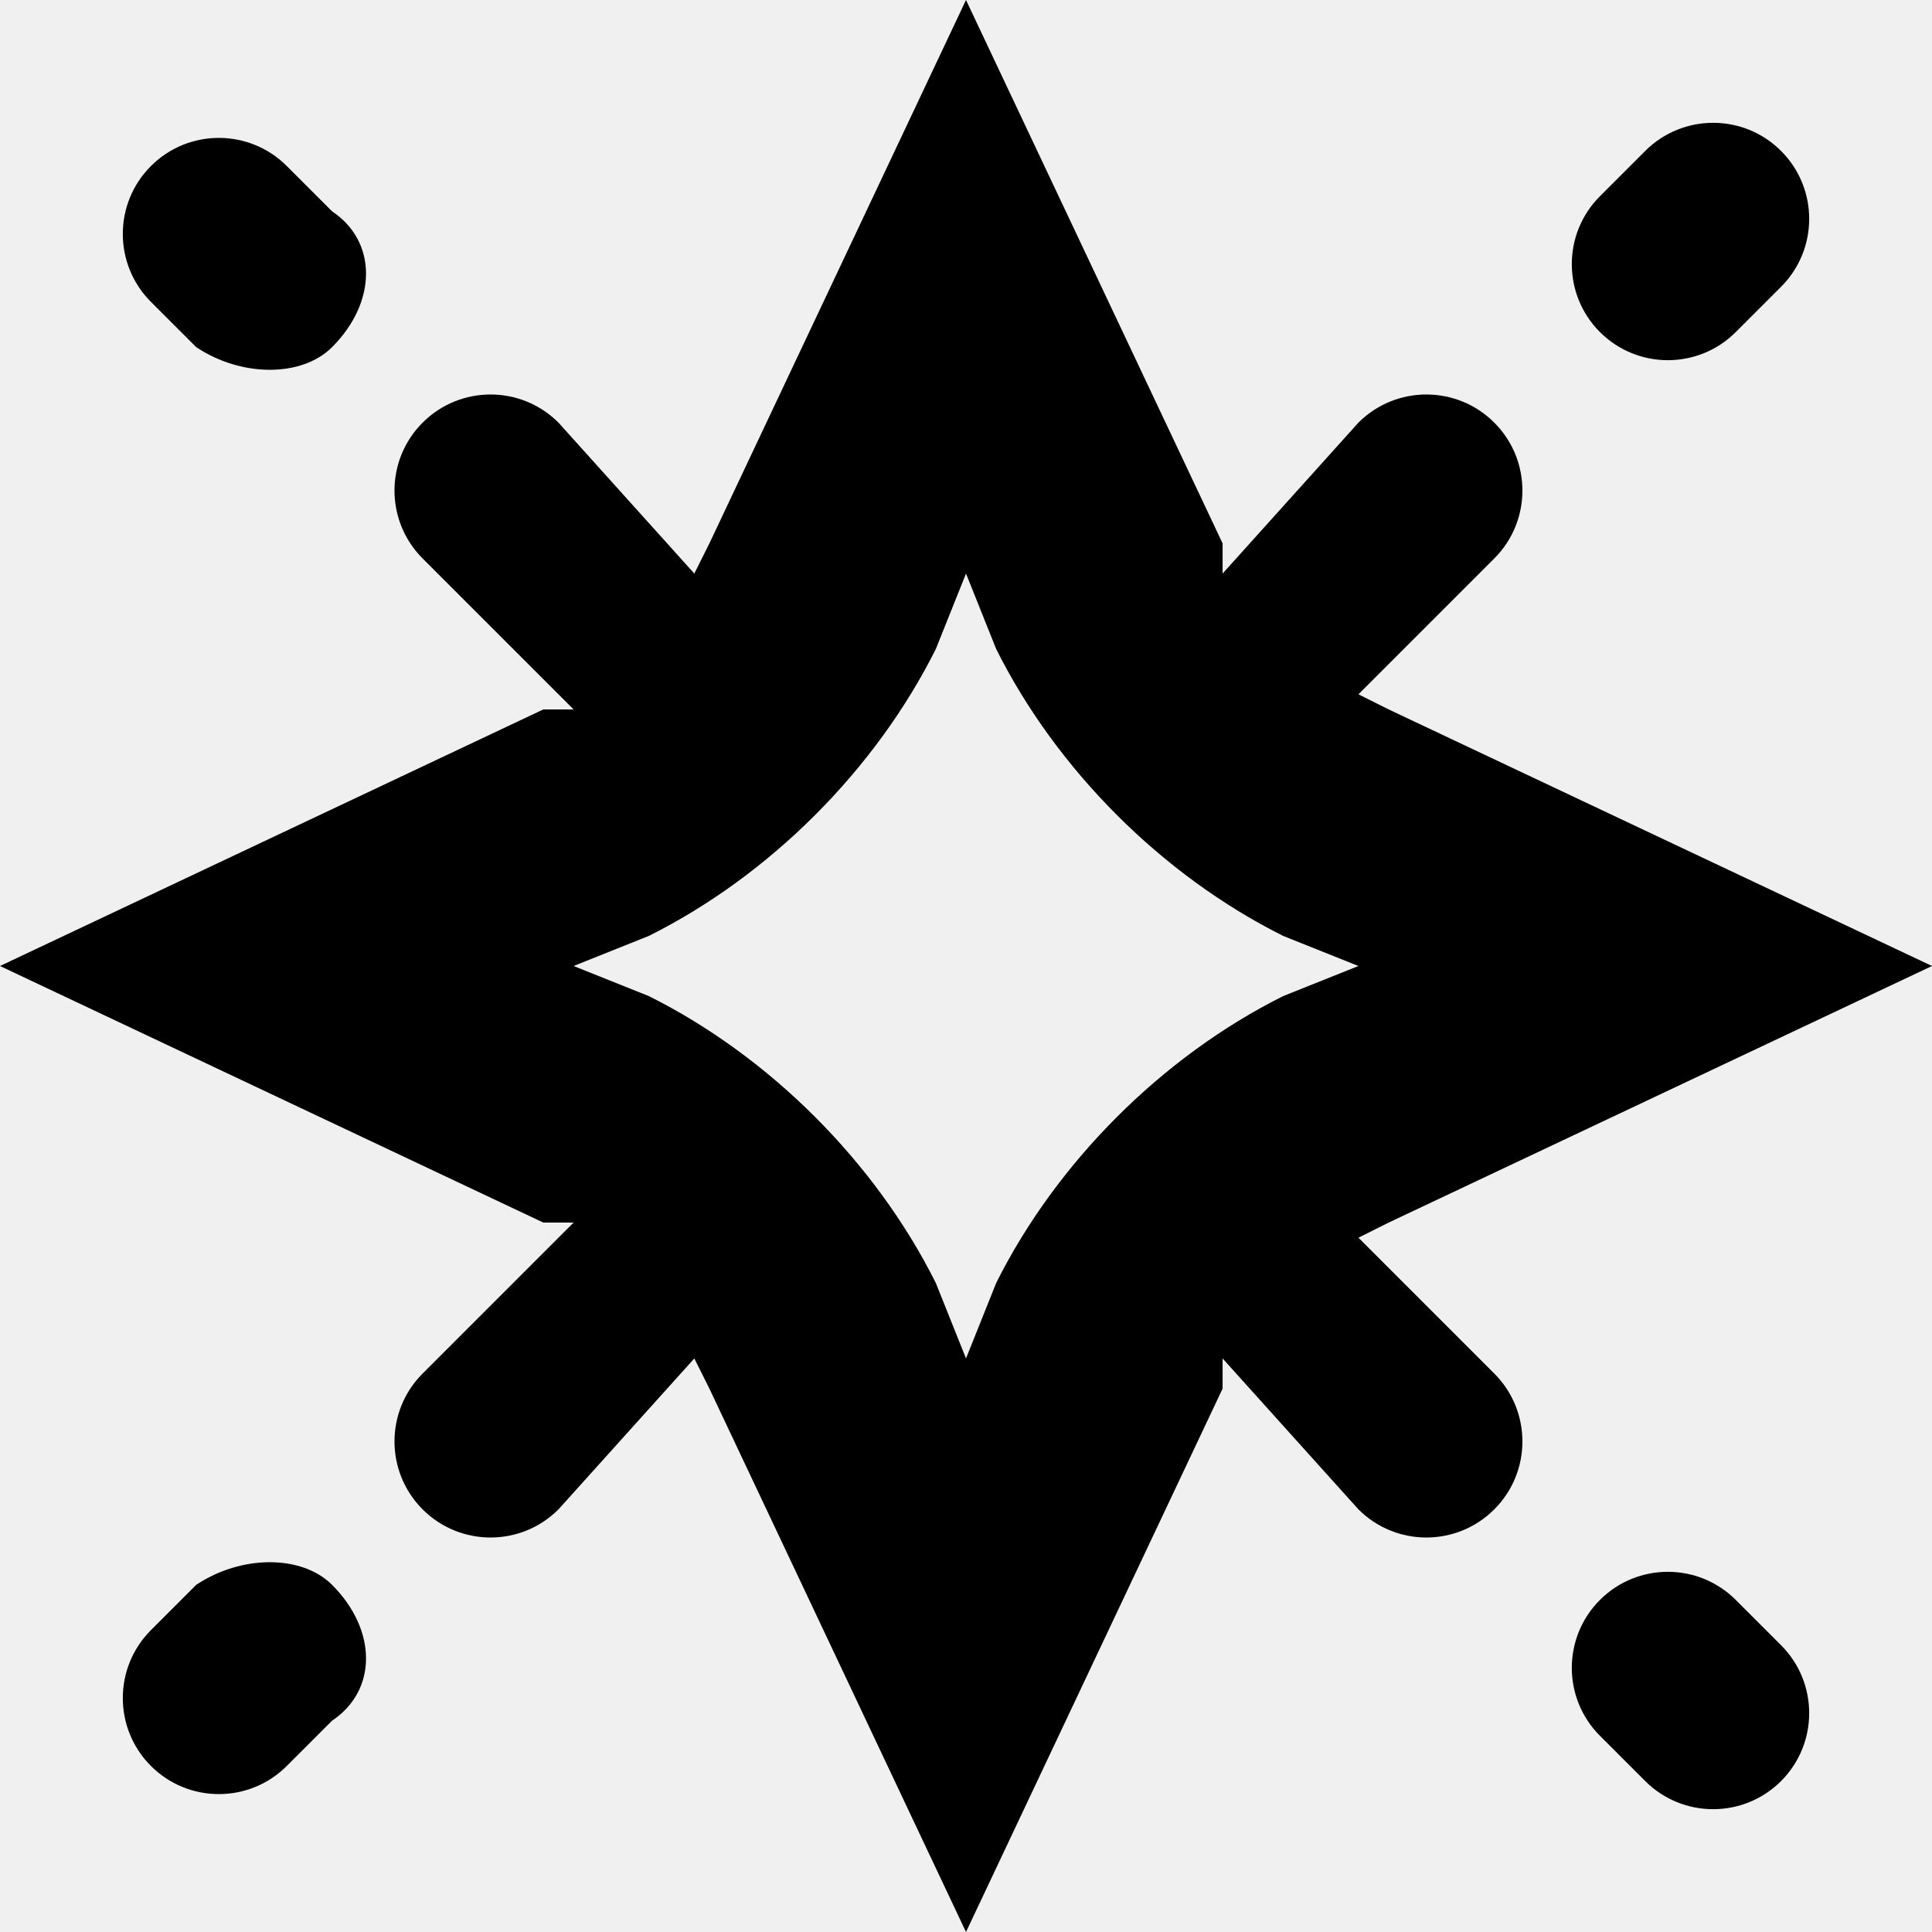
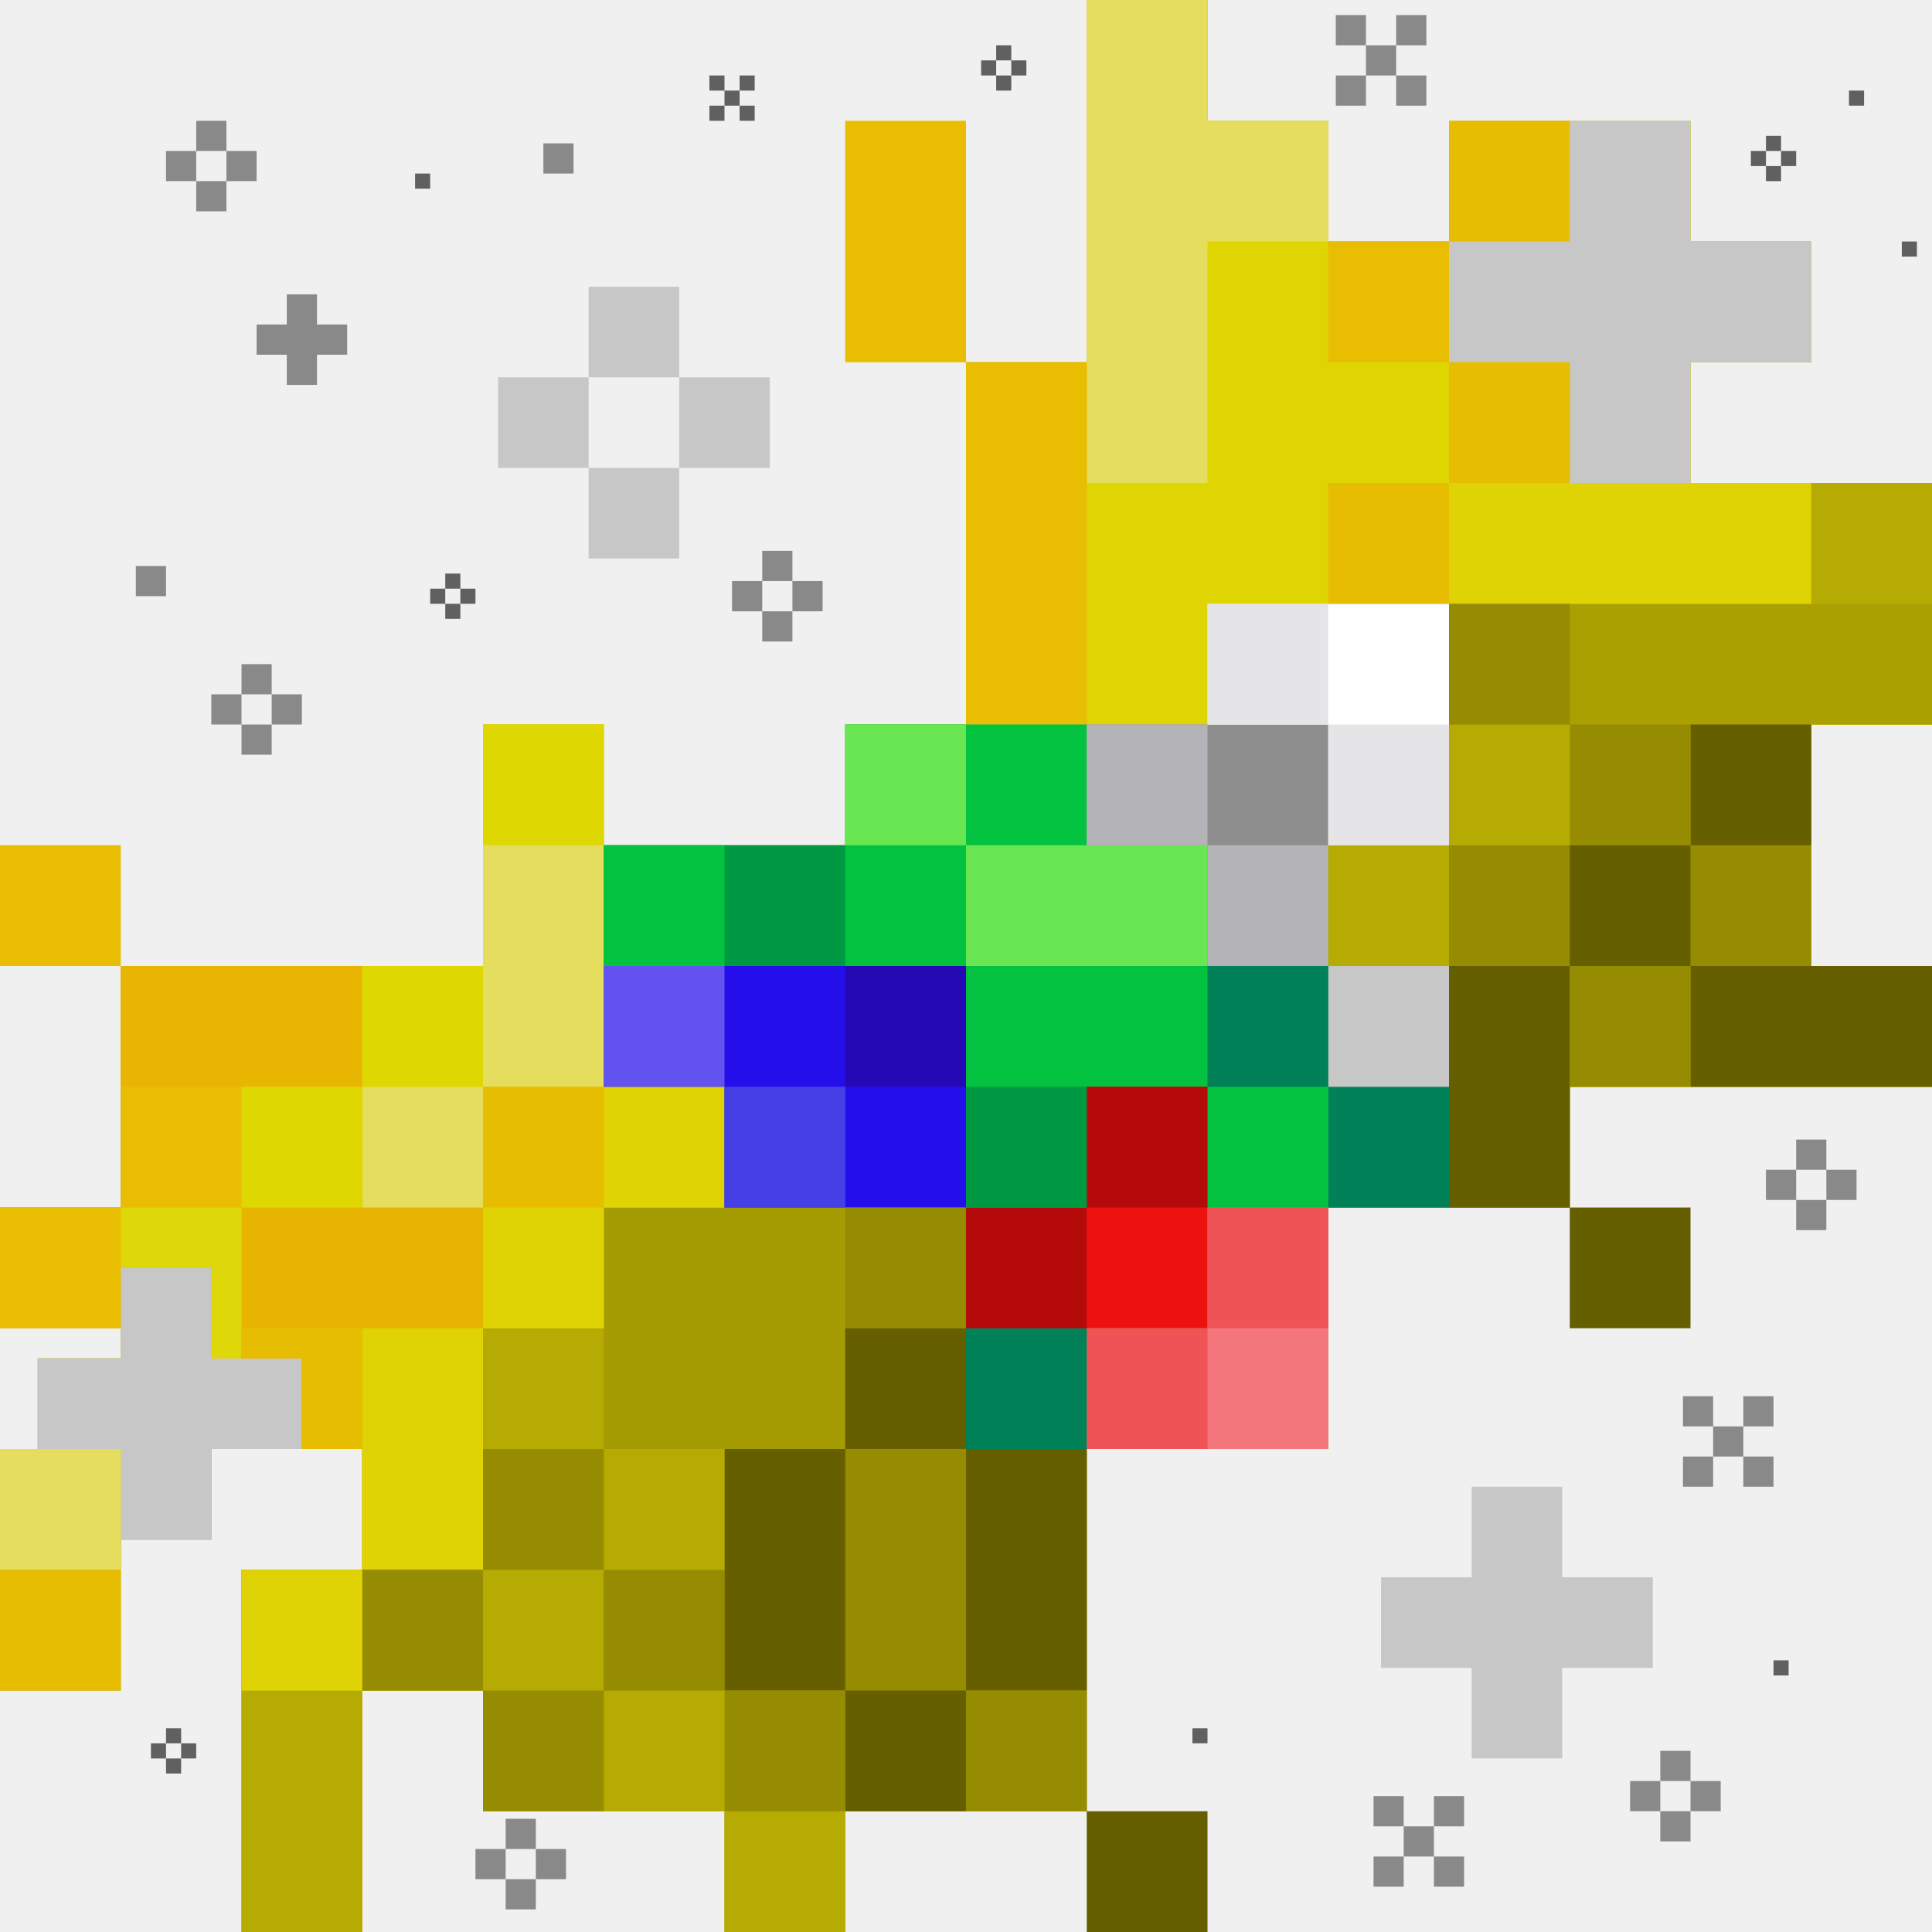
- <svg xmlns="http://www.w3.org/2000/svg" viewBox="0 0 128 128">
-   <path fill-rule="evenodd" d="M81 36 64 0 47 36l-1 2-9-10a6 6 0 0 0-9 9l10 10h-2L0 64l36 17h2L28 91a6 6 0 1 0 9 9l9-10 1 2 17 36 17-36v-2l9 10a6 6 0 1 0 9-9l-9-9 2-1 36-17-36-17-2-1 9-9a6 6 0 1 0-9-9l-9 10v-2Zm-17 2-2 5c-4 8-11 15-19 19l-5 2 5 2c8 4 15 11 19 19l2 5 2-5c4-8 11-15 19-19l5-2-5-2c-8-4-15-11-19-19l-2-5Z" clip-rule="evenodd" />
-   <path d="M118 19a6 6 0 0 0-9-9l-3 3a6 6 0 1 0 9 9l3-3Zm-96 4c-2 2-6 2-9 0l-3-3a6 6 0 1 1 9-9l3 3c3 2 3 6 0 9Zm0 82c-2-2-6-2-9 0l-3 3a6 6 0 1 0 9 9l3-3c3-2 3-6 0-9Zm96 4a6 6 0 0 1-9 9l-3-3a6 6 0 1 1 9-9l3 3Z" />
-   <style>path{fill:#000}@media (prefers-color-scheme:dark){path{fill:#fff}}</style>
+ <svg xmlns="http://www.w3.org/2000/svg" version="1.1" width="256" height="256">
+   <path d="M0 0 C5.28 0 10.56 0 16 0 C16 5.28 16 10.56 16 16 C21.28 16 26.56 16 32 16 C32 21.28 32 26.56 32 32 C37.28 32 42.56 32 48 32 C48 26.72 48 21.44 48 16 C58.56 16 69.12 16 80 16 C80 21.28 80 26.56 80 32 C85.28 32 90.56 32 96 32 C96 37.28 96 42.56 96 48 C90.72 48 85.44 48 80 48 C80 53.28 80 58.56 80 64 C90.56 64 101.12 64 112 64 C112 74.56 112 85.12 112 96 C106.72 96 101.44 96 96 96 C96 106.56 96 117.12 96 128 C101.28 128 106.56 128 112 128 C112 133.28 112 138.56 112 144 C96.16 144 80.32 144 64 144 C64 149.28 64 154.56 64 160 C53.44 160 42.88 160 32 160 C32 170.56 32 181.12 32 192 C21.44 192 10.88 192 0 192 C0 207.84 0 223.68 0 240 C-10.56 240 -21.12 240 -32 240 C-32 245.28 -32 250.56 -32 256 C-37.28 256 -42.56 256 -48 256 C-48 250.72 -48 245.44 -48 240 C-58.56 240 -69.12 240 -80 240 C-80 234.72 -80 229.44 -80 224 C-85.28 224 -90.56 224 -96 224 C-96 234.56 -96 245.12 -96 256 C-101.28 256 -106.56 256 -112 256 C-112 240.16 -112 224.32 -112 208 C-106.72 208 -101.44 208 -96 208 C-96 202.72 -96 197.44 -96 192 C-102.6 192 -109.2 192 -116 192 C-116 195.96 -116 199.92 -116 204 C-119.96 204 -123.92 204 -128 204 C-128 210.6 -128 217.2 -128 224 C-133.28 224 -138.56 224 -144 224 C-144 213.44 -144 202.88 -144 192 C-142.35 192 -140.7 192 -139 192 C-139 188.04 -139 184.08 -139 180 C-135.37 180 -131.74 180 -128 180 C-128 178.68 -128 177.36 -128 176 C-133.28 176 -138.56 176 -144 176 C-144 170.72 -144 165.44 -144 160 C-138.72 160 -133.44 160 -128 160 C-128 149.44 -128 138.88 -128 128 C-112.16 128 -96.32 128 -80 128 C-80 117.44 -80 106.88 -80 96 C-74.72 96 -69.44 96 -64 96 C-64 101.28 -64 106.56 -64 112 C-53.44 112 -42.88 112 -32 112 C-32 106.72 -32 101.44 -32 96 C-26.72 96 -21.44 96 -16 96 C-16 80.16 -16 64.32 -16 48 C-10.72 48 -5.44 48 0 48 C0 32.16 0 16.32 0 0 Z " fill="#A59B02" transform="translate(144,0)" />
+   <path d="M0 0 C5.28 0 10.56 0 16 0 C16 5.28 16 10.56 16 16 C21.28 16 26.56 16 32 16 C32 21.28 32 26.56 32 32 C37.28 32 42.56 32 48 32 C48 26.72 48 21.44 48 16 C58.56 16 69.12 16 80 16 C80 21.28 80 26.56 80 32 C85.28 32 90.56 32 96 32 C96 37.28 96 42.56 96 48 C90.72 48 85.44 48 80 48 C80 53.28 80 58.56 80 64 C90.56 64 101.12 64 112 64 C112 74.56 112 85.12 112 96 C106.72 96 101.44 96 96 96 C96 106.56 96 117.12 96 128 C101.28 128 106.56 128 112 128 C112 133.28 112 138.56 112 144 C96.16 144 80.32 144 64 144 C64 149.28 64 154.56 64 160 C58.72 160 53.44 160 48 160 C48 154.72 48 149.44 48 144 C42.72 144 37.44 144 32 144 C32 138.72 32 133.44 32 128 C26.72 128 21.44 128 16 128 C16 122.72 16 117.44 16 112 C10.72 112 5.44 112 0 112 C0 106.72 0 101.44 0 96 C-5.28 96 -10.56 96 -16 96 C-16 80.16 -16 64.32 -16 48 C-10.72 48 -5.44 48 0 48 C0 32.16 0 16.32 0 0 Z " fill="#DED503" transform="translate(144,0)" />
+   <path d="M0 0 C5.28 0 10.56 0 16 0 C16 15.84 16 31.68 16 48 C21.28 48 26.56 48 32 48 C32 53.28 32 58.56 32 64 C26.72 64 21.44 64 16 64 C16 69.28 16 74.56 16 80 C10.72 80 5.44 80 0 80 C0 90.56 0 101.12 0 112 C-5.28 112 -10.56 112 -16 112 C-16 106.72 -16 101.44 -16 96 C-22.6 96 -29.2 96 -36 96 C-36 99.96 -36 103.92 -36 108 C-39.96 108 -43.92 108 -48 108 C-48 114.6 -48 121.2 -48 128 C-53.28 128 -58.56 128 -64 128 C-64 117.44 -64 106.88 -64 96 C-62.35 96 -60.7 96 -59 96 C-59 92.04 -59 88.08 -59 84 C-55.37 84 -51.74 84 -48 84 C-48 82.68 -48 81.36 -48 80 C-53.28 80 -58.56 80 -64 80 C-64 74.72 -64 69.44 -64 64 C-58.72 64 -53.44 64 -48 64 C-48 53.44 -48 42.88 -48 32 C-32.16 32 -16.32 32 0 32 C0 21.44 0 10.88 0 0 Z " fill="#E9BD02" transform="translate(64,96)" />
+   <path d="M0 0 C10.56 0 21.12 0 32 0 C32 5.28 32 10.56 32 16 C37.28 16 42.56 16 48 16 C48 21.28 48 26.56 48 32 C53.28 32 58.56 32 64 32 C64 37.28 64 42.56 64 48 C69.28 48 74.56 48 80 48 C80 53.28 80 58.56 80 64 C69.44 64 58.88 64 48 64 C48 58.72 48 53.44 48 48 C42.72 48 37.44 48 32 48 C32 53.28 32 58.56 32 64 C16.16 64 0.32 64 -16 64 C-16 58.72 -16 53.44 -16 48 C-21.28 48 -26.56 48 -32 48 C-32 37.44 -32 26.88 -32 16 C-21.44 16 -10.88 16 0 16 C0 10.72 0 5.44 0 0 Z " fill="#68E752" transform="translate(112,96)" />
+   <path d="M0 0 C5.28 0 10.56 0 16 0 C16 10.56 16 21.12 16 32 C10.72 32 5.44 32 0 32 C0 42.56 0 53.12 0 64 C5.28 64 10.56 64 16 64 C16 69.28 16 74.56 16 80 C0.16 80 -15.68 80 -32 80 C-32 85.28 -32 90.56 -32 96 C-37.28 96 -42.56 96 -48 96 C-48 90.72 -48 85.44 -48 80 C-53.28 80 -58.56 80 -64 80 C-64 69.44 -64 58.88 -64 48 C-58.72 48 -53.44 48 -48 48 C-48 37.44 -48 26.88 -48 16 C-32.16 16 -16.32 16 0 16 C0 10.72 0 5.44 0 0 Z " fill="#ABA002" transform="translate(240,64)" />
+   <path d="M0 0 C10.56 0 21.12 0 32 0 C32 21.12 32 42.24 32 64 C21.44 64 10.88 64 0 64 C0 58.72 0 53.44 0 48 C-5.28 48 -10.56 48 -16 48 C-16 37.44 -16 26.88 -16 16 C-10.72 16 -5.44 16 0 16 C0 10.72 0 5.44 0 0 Z " fill="#958C01" transform="translate(112,176)" />
+   <path d="M0 0 C5.28 0 10.56 0 16 0 C16 10.56 16 21.12 16 32 C21.28 32 26.56 32 32 32 C32 37.28 32 42.56 32 48 C16.16 48 0.32 48 -16 48 C-16 53.28 -16 58.56 -16 64 C-21.28 64 -26.56 64 -32 64 C-32 53.44 -32 42.88 -32 32 C-26.72 32 -21.44 32 -16 32 C-16 26.72 -16 21.44 -16 16 C-10.72 16 -5.44 16 0 16 C0 10.72 0 5.44 0 0 Z " fill="#958C01" transform="translate(224,96)" />
+   <path d="M0 0 C5.28 0 10.56 0 16 0 C16 15.84 16 31.68 16 48 C21.28 48 26.56 48 32 48 C32 53.28 32 58.56 32 64 C26.72 64 21.44 64 16 64 C16 69.28 16 74.56 16 80 C10.72 80 5.44 80 0 80 C0 53.6 0 27.2 0 0 Z " fill="#DFD305" transform="translate(64,96)" />
+   <path d="M0 0 C15.84 0 31.68 0 48 0 C48 5.28 48 10.56 48 16 C53.28 16 58.56 16 64 16 C64 21.28 64 26.56 64 32 C53.44 32 42.88 32 32 32 C32 26.72 32 21.44 32 16 C26.72 16 21.44 16 16 16 C16 21.28 16 26.56 16 32 C10.72 32 5.44 32 0 32 C0 21.44 0 10.88 0 0 Z " fill="#03C240" transform="translate(128,128)" />
+   <path d="M0 0 C10.56 0 21.12 0 32 0 C32 10.56 32 21.12 32 32 C26.72 32 21.44 32 16 32 C16 37.28 16 42.56 16 48 C10.72 48 5.44 48 0 48 C0 42.72 0 37.44 0 32 C-5.28 32 -10.56 32 -16 32 C-16 26.72 -16 21.44 -16 16 C-10.72 16 -5.44 16 0 16 C0 10.72 0 5.44 0 0 Z " fill="#8E8E8E" transform="translate(160,80)" />
+   <path d="M0 0 C10.56 0 21.12 0 32 0 C32 5.28 32 10.56 32 16 C37.28 16 42.56 16 48 16 C48 21.28 48 26.56 48 32 C42.72 32 37.44 32 32 32 C32 37.28 32 42.56 32 48 C26.72 48 21.44 48 16 48 C16 42.72 16 37.44 16 32 C10.72 32 5.44 32 0 32 C0 21.44 0 10.88 0 0 Z " fill="#C7C7C7" transform="translate(192,16)" />
+   <path d="M0 0 C15.84 0 31.68 0 48 0 C48 10.56 48 21.12 48 32 C37.44 32 26.88 32 16 32 C16 26.72 16 21.44 16 16 C10.72 16 5.44 16 0 16 C0 10.72 0 5.44 0 0 Z " fill="#240FEB" transform="translate(80,128)" />
+   <path d="M0 0 C5.28 0 10.56 0 16 0 C16 5.28 16 10.56 16 16 C21.28 16 26.56 16 32 16 C32 21.28 32 26.56 32 32 C26.72 32 21.44 32 16 32 C16 42.56 16 53.12 16 64 C10.72 64 5.44 64 0 64 C0 42.88 0 21.76 0 0 Z " fill="#E5DD5E" transform="translate(144,0)" />
+   <path d="M0 0 C3.96 0 7.92 0 12 0 C12 3.96 12 7.92 12 12 C15.96 12 19.92 12 24 12 C24 15.96 24 19.92 24 24 C20.04 24 16.08 24 12 24 C12 27.96 12 31.92 12 36 C8.04 36 4.08 36 0 36 C0 42.6 0 49.2 0 56 C-5.28 56 -10.56 56 -16 56 C-16 45.44 -16 34.88 -16 24 C-14.35 24 -12.7 24 -11 24 C-11 20.04 -11 16.08 -11 12 C-7.37 12 -3.74 12 0 12 C0 8.04 0 4.08 0 0 Z " fill="#C7C7C7" transform="translate(16,168)" />
+   <path d="M0 0 C10.56 0 21.12 0 32 0 C32 15.84 32 31.68 32 48 C26.72 48 21.44 48 16 48 C16 42.72 16 37.44 16 32 C13.36 32 10.72 32 8 32 C8 28.04 8 24.08 8 20 C5.36 20 2.72 20 0 20 C0 13.4 0 6.8 0 0 Z " fill="#E7B501" transform="translate(32,160)" />
+   <path d="M0 0 C5.28 0 10.56 0 16 0 C16 15.84 16 31.68 16 48 C10.72 48 5.44 48 0 48 C0 32.16 0 16.32 0 0 Z " fill="#B6AB03" transform="translate(32,208)" />
+   <path d="M0 0 C10.56 0 21.12 0 32 0 C32 10.56 32 21.12 32 32 C26.72 32 21.44 32 16 32 C16 26.72 16 21.44 16 16 C10.72 16 5.44 16 0 16 C0 10.72 0 5.44 0 0 Z " fill="#B6AB03" transform="translate(48,208)" />
+   <path d="M0 0 C5.28 0 10.56 0 16 0 C16 15.84 16 31.68 16 48 C10.72 48 5.44 48 0 48 C0 32.16 0 16.32 0 0 Z " fill="#655F00" transform="translate(128,176)" />
+   <path d="M0 0 C5.28 0 10.56 0 16 0 C16 10.56 16 21.12 16 32 C5.44 32 -5.12 32 -16 32 C-16 26.72 -16 21.44 -16 16 C-10.72 16 -5.44 16 0 16 C0 10.72 0 5.44 0 0 Z " fill="#F3767C" transform="translate(160,160)" />
+   <path d="M0 0 C5.28 0 10.56 0 16 0 C16 10.56 16 21.12 16 32 C5.44 32 -5.12 32 -16 32 C-16 26.72 -16 21.44 -16 16 C-10.72 16 -5.44 16 0 16 C0 10.72 0 5.44 0 0 Z " fill="#EB120F" transform="translate(144,144)" />
+   <path d="M0 0 C15.84 0 31.68 0 48 0 C48 5.28 48 10.56 48 16 C32.16 16 16.32 16 0 16 C0 10.72 0 5.44 0 0 Z " fill="#E8B502" transform="translate(16,128)" />
+   <path d="M0 0 C10.56 0 21.12 0 32 0 C32 5.28 32 10.56 32 16 C26.72 16 21.44 16 16 16 C16 21.28 16 26.56 16 32 C10.72 32 5.44 32 0 32 C0 21.44 0 10.88 0 0 Z " fill="#958C01" transform="translate(176,112)" />
+   <path d="M0 0 C15.84 0 31.68 0 48 0 C48 5.28 48 10.56 48 16 C32.16 16 16.32 16 0 16 C0 10.72 0 5.44 0 0 Z " fill="#009943" transform="translate(80,112)" />
+   <path d="M0 0 C5.28 0 10.56 0 16 0 C16 15.84 16 31.68 16 48 C10.72 48 5.44 48 0 48 C0 32.16 0 16.32 0 0 Z " fill="#E5DD5E" transform="translate(64,96)" />
+   <path d="M0 0 C10.56 0 21.12 0 32 0 C32 10.56 32 21.12 32 32 C26.72 32 21.44 32 16 32 C16 26.72 16 21.44 16 16 C10.72 16 5.44 16 0 16 C0 10.72 0 5.44 0 0 Z " fill="#FFFFFF" transform="translate(160,80)" />
+   <path d="M0 0 C15.84 0 31.68 0 48 0 C48 5.28 48 10.56 48 16 C32.16 16 16.32 16 0 16 C0 10.72 0 5.44 0 0 Z " fill="#DFD305" transform="translate(192,64)" />
+   <path d="M0 0 C5.28 0 10.56 0 16 0 C16 15.84 16 31.68 16 48 C10.72 48 5.44 48 0 48 C0 32.16 0 16.32 0 0 Z " fill="#E9BD02" transform="translate(128,48)" />
+   <path d="M0 0 C3.96 0 7.92 0 12 0 C12 3.96 12 7.92 12 12 C15.96 12 19.92 12 24 12 C24 15.96 24 19.92 24 24 C20.04 24 16.08 24 12 24 C12 27.96 12 31.92 12 36 C8.04 36 4.08 36 0 36 C0 32.04 0 28.08 0 24 C-3.96 24 -7.92 24 -12 24 C-12 20.04 -12 16.08 -12 12 C-8.04 12 -4.08 12 0 12 C0 8.04 0 4.08 0 0 Z " fill="#C7C7C7" transform="translate(195,197)" />
+   <path d="M0 0 C5.28 0 10.56 0 16 0 C16 10.56 16 21.12 16 32 C10.72 32 5.44 32 0 32 C0 21.44 0 10.88 0 0 Z " fill="#E6BD00" transform="translate(0,192)" />
+   <path d="M0 0 C5.28 0 10.56 0 16 0 C16 10.56 16 21.12 16 32 C10.72 32 5.44 32 0 32 C0 21.44 0 10.88 0 0 Z " fill="#655F00" transform="translate(96,192)" />
+   <path d="M0 0 C5.28 0 10.56 0 16 0 C16 10.56 16 21.12 16 32 C10.72 32 5.44 32 0 32 C0 21.44 0 10.88 0 0 Z " fill="#DFD305" transform="translate(48,176)" />
+   <path d="M0 0 C5.28 0 10.56 0 16 0 C16 10.56 16 21.12 16 32 C10.72 32 5.44 32 0 32 C0 21.44 0 10.88 0 0 Z " fill="#240FEB" transform="translate(112,128)" />
+   <path d="M0 0 C10.56 0 21.12 0 32 0 C32 5.28 32 10.56 32 16 C21.44 16 10.88 16 0 16 C0 10.72 0 5.44 0 0 Z " fill="#655F00" transform="translate(224,128)" />
+   <path d="M0 0 C5.28 0 10.56 0 16 0 C16 10.56 16 21.12 16 32 C10.72 32 5.44 32 0 32 C0 21.44 0 10.88 0 0 Z " fill="#655F00" transform="translate(192,128)" />
+   <path d="M0 0 C10.56 0 21.12 0 32 0 C32 5.28 32 10.56 32 16 C21.44 16 10.88 16 0 16 C0 10.72 0 5.44 0 0 Z " fill="#03C240" transform="translate(112,96)" />
+   <path d="M0 0 C5.28 0 10.56 0 16 0 C16 10.56 16 21.12 16 32 C10.72 32 5.44 32 0 32 C0 21.44 0 10.88 0 0 Z " fill="#E9BD02" transform="translate(112,16)" />
+   <path d="M0 0 C5.28 0 10.56 0 16 0 C16 5.28 16 10.56 16 16 C10.72 16 5.44 16 0 16 C0 10.72 0 5.44 0 0 Z " fill="#655F00" transform="translate(144,240)" />
+   <path d="M0 0 C5.28 0 10.56 0 16 0 C16 5.28 16 10.56 16 16 C10.72 16 5.44 16 0 16 C0 10.72 0 5.44 0 0 Z " fill="#B6AB03" transform="translate(96,240)" />
+   <path d="M0 0 C5.28 0 10.56 0 16 0 C16 5.28 16 10.56 16 16 C10.72 16 5.44 16 0 16 C0 10.72 0 5.44 0 0 Z " fill="#958C01" transform="translate(128,224)" />
+   <path d="M0 0 C5.28 0 10.56 0 16 0 C16 5.28 16 10.56 16 16 C10.72 16 5.44 16 0 16 C0 10.72 0 5.44 0 0 Z " fill="#655F00" transform="translate(112,224)" />
+   <path d="M0 0 C5.28 0 10.56 0 16 0 C16 5.28 16 10.56 16 16 C10.72 16 5.44 16 0 16 C0 10.72 0 5.44 0 0 Z " fill="#958C01" transform="translate(96,224)" />
+   <path d="M0 0 C5.28 0 10.56 0 16 0 C16 5.28 16 10.56 16 16 C10.72 16 5.44 16 0 16 C0 10.72 0 5.44 0 0 Z " fill="#B6AB03" transform="translate(80,224)" />
+   <path d="M0 0 C5.28 0 10.56 0 16 0 C16 5.28 16 10.56 16 16 C10.72 16 5.44 16 0 16 C0 10.72 0 5.44 0 0 Z " fill="#958C01" transform="translate(64,224)" />
+   <path d="M0 0 C5.28 0 10.56 0 16 0 C16 5.28 16 10.56 16 16 C10.72 16 5.44 16 0 16 C0 10.72 0 5.44 0 0 Z " fill="#958C01" transform="translate(80,208)" />
+   <path d="M0 0 C5.28 0 10.56 0 16 0 C16 5.28 16 10.56 16 16 C10.72 16 5.44 16 0 16 C0 10.72 0 5.44 0 0 Z " fill="#958C01" transform="translate(48,208)" />
+   <path d="M0 0 C5.28 0 10.56 0 16 0 C16 5.28 16 10.56 16 16 C10.72 16 5.44 16 0 16 C0 10.72 0 5.44 0 0 Z " fill="#DFD305" transform="translate(32,208)" />
+   <path d="M0 0 C5.28 0 10.56 0 16 0 C16 5.28 16 10.56 16 16 C10.72 16 5.44 16 0 16 C0 10.72 0 5.44 0 0 Z " fill="#B6AB03" transform="translate(80,192)" />
+   <path d="M0 0 C5.28 0 10.56 0 16 0 C16 5.28 16 10.56 16 16 C10.72 16 5.44 16 0 16 C0 10.72 0 5.44 0 0 Z " fill="#958C01" transform="translate(64,192)" />
+   <path d="M0 0 C5.28 0 10.56 0 16 0 C16 5.28 16 10.56 16 16 C10.72 16 5.44 16 0 16 C0 10.72 0 5.44 0 0 Z " fill="#E5DD5E" transform="translate(0,192)" />
+   <path d="M0 0 C5.28 0 10.56 0 16 0 C16 5.28 16 10.56 16 16 C10.72 16 5.44 16 0 16 C0 10.72 0 5.44 0 0 Z " fill="#F05355" transform="translate(144,176)" />
+   <path d="M0 0 C5.28 0 10.56 0 16 0 C16 5.28 16 10.56 16 16 C10.72 16 5.44 16 0 16 C0 10.72 0 5.44 0 0 Z " fill="#008158" transform="translate(128,176)" />
+   <path d="M0 0 C5.28 0 10.56 0 16 0 C16 5.28 16 10.56 16 16 C10.72 16 5.44 16 0 16 C0 10.72 0 5.44 0 0 Z " fill="#655F00" transform="translate(112,176)" />
+   <path d="M0 0 C5.28 0 10.56 0 16 0 C16 5.28 16 10.56 16 16 C10.72 16 5.44 16 0 16 C0 10.72 0 5.44 0 0 Z " fill="#B6AB03" transform="translate(64,176)" />
+   <path d="M0 0 C5.28 0 10.56 0 16 0 C16 5.28 16 10.56 16 16 C10.72 16 5.44 16 0 16 C0 10.72 0 5.44 0 0 Z " fill="#655F00" transform="translate(208,160)" />
+   <path d="M0 0 C5.28 0 10.56 0 16 0 C16 5.28 16 10.56 16 16 C10.72 16 5.44 16 0 16 C0 10.72 0 5.44 0 0 Z " fill="#F05355" transform="translate(160,160)" />
+   <path d="M0 0 C5.28 0 10.56 0 16 0 C16 5.28 16 10.56 16 16 C10.72 16 5.44 16 0 16 C0 10.72 0 5.44 0 0 Z " fill="#B40A09" transform="translate(128,160)" />
+   <path d="M0 0 C5.28 0 10.56 0 16 0 C16 5.28 16 10.56 16 16 C10.72 16 5.44 16 0 16 C0 10.72 0 5.44 0 0 Z " fill="#958C01" transform="translate(112,160)" />
+   <path d="M0 0 C5.28 0 10.56 0 16 0 C16 5.28 16 10.56 16 16 C10.72 16 5.44 16 0 16 C0 10.72 0 5.44 0 0 Z " fill="#DFD305" transform="translate(64,160)" />
+   <path d="M0 0 C5.28 0 10.56 0 16 0 C16 5.28 16 10.56 16 16 C10.72 16 5.44 16 0 16 C0 10.72 0 5.44 0 0 Z " fill="#E9BD02" transform="translate(0,160)" />
+   <path d="M0 0 C5.28 0 10.56 0 16 0 C16 5.28 16 10.56 16 16 C10.72 16 5.44 16 0 16 C0 10.72 0 5.44 0 0 Z " fill="#008158" transform="translate(176,144)" />
+   <path d="M0 0 C5.28 0 10.56 0 16 0 C16 5.28 16 10.56 16 16 C10.72 16 5.44 16 0 16 C0 10.72 0 5.44 0 0 Z " fill="#03C240" transform="translate(160,144)" />
+   <path d="M0 0 C5.28 0 10.56 0 16 0 C16 5.28 16 10.56 16 16 C10.72 16 5.44 16 0 16 C0 10.72 0 5.44 0 0 Z " fill="#B40A09" transform="translate(144,144)" />
+   <path d="M0 0 C5.28 0 10.56 0 16 0 C16 5.28 16 10.56 16 16 C10.72 16 5.44 16 0 16 C0 10.72 0 5.44 0 0 Z " fill="#009943" transform="translate(128,144)" />
+   <path d="M0 0 C5.28 0 10.56 0 16 0 C16 5.28 16 10.56 16 16 C10.72 16 5.44 16 0 16 C0 10.72 0 5.44 0 0 Z " fill="#4440E5" transform="translate(96,144)" />
+   <path d="M0 0 C5.28 0 10.56 0 16 0 C16 5.28 16 10.56 16 16 C10.72 16 5.44 16 0 16 C0 10.72 0 5.44 0 0 Z " fill="#E6BD00" transform="translate(64,144)" />
+   <path d="M0 0 C5.28 0 10.56 0 16 0 C16 5.28 16 10.56 16 16 C10.72 16 5.44 16 0 16 C0 10.72 0 5.44 0 0 Z " fill="#E5DD5E" transform="translate(48,144)" />
+   <path d="M0 0 C5.28 0 10.56 0 16 0 C16 5.28 16 10.56 16 16 C10.72 16 5.44 16 0 16 C0 10.72 0 5.44 0 0 Z " fill="#DED702" transform="translate(32,144)" />
+   <path d="M0 0 C5.28 0 10.56 0 16 0 C16 5.28 16 10.56 16 16 C10.72 16 5.44 16 0 16 C0 10.72 0 5.44 0 0 Z " fill="#958C01" transform="translate(208,128)" />
+   <path d="M0 0 C5.28 0 10.56 0 16 0 C16 5.28 16 10.56 16 16 C10.72 16 5.44 16 0 16 C0 10.72 0 5.44 0 0 Z " fill="#C7C7C7" transform="translate(176,128)" />
+   <path d="M0 0 C5.28 0 10.56 0 16 0 C16 5.28 16 10.56 16 16 C10.72 16 5.44 16 0 16 C0 10.72 0 5.44 0 0 Z " fill="#008158" transform="translate(160,128)" />
+   <path d="M0 0 C5.28 0 10.56 0 16 0 C16 5.28 16 10.56 16 16 C10.72 16 5.44 16 0 16 C0 10.72 0 5.44 0 0 Z " fill="#2509B4" transform="translate(112,128)" />
+   <path d="M0 0 C5.28 0 10.56 0 16 0 C16 5.28 16 10.56 16 16 C10.72 16 5.44 16 0 16 C0 10.72 0 5.44 0 0 Z " fill="#6253F0" transform="translate(80,128)" />
+   <path d="M0 0 C5.28 0 10.56 0 16 0 C16 5.28 16 10.56 16 16 C10.72 16 5.44 16 0 16 C0 10.72 0 5.44 0 0 Z " fill="#DED702" transform="translate(48,128)" />
+   <path d="M0 0 C5.28 0 10.56 0 16 0 C16 5.28 16 10.56 16 16 C10.72 16 5.44 16 0 16 C0 10.72 0 5.44 0 0 Z " fill="#655F00" transform="translate(208,112)" />
+   <path d="M0 0 C5.28 0 10.56 0 16 0 C16 5.28 16 10.56 16 16 C10.72 16 5.44 16 0 16 C0 10.72 0 5.44 0 0 Z " fill="#B6AB03" transform="translate(176,112)" />
+   <path d="M0 0 C5.28 0 10.56 0 16 0 C16 5.28 16 10.56 16 16 C10.72 16 5.44 16 0 16 C0 10.72 0 5.44 0 0 Z " fill="#B4B4B8" transform="translate(160,112)" />
+   <path d="M0 0 C5.28 0 10.56 0 16 0 C16 5.28 16 10.56 16 16 C10.72 16 5.44 16 0 16 C0 10.72 0 5.44 0 0 Z " fill="#03C240" transform="translate(112,112)" />
+   <path d="M0 0 C5.28 0 10.56 0 16 0 C16 5.28 16 10.56 16 16 C10.72 16 5.44 16 0 16 C0 10.72 0 5.44 0 0 Z " fill="#03C240" transform="translate(80,112)" />
+   <path d="M0 0 C5.28 0 10.56 0 16 0 C16 5.28 16 10.56 16 16 C10.72 16 5.44 16 0 16 C0 10.72 0 5.44 0 0 Z " fill="#E9BD02" transform="translate(0,112)" />
+   <path d="M0 0 C5.28 0 10.56 0 16 0 C16 5.28 16 10.56 16 16 C10.72 16 5.44 16 0 16 C0 10.72 0 5.44 0 0 Z " fill="#655F00" transform="translate(224,96)" />
+   <path d="M0 0 C5.28 0 10.56 0 16 0 C16 5.28 16 10.56 16 16 C10.72 16 5.44 16 0 16 C0 10.72 0 5.44 0 0 Z " fill="#958C01" transform="translate(208,96)" />
+   <path d="M0 0 C5.28 0 10.56 0 16 0 C16 5.28 16 10.56 16 16 C10.72 16 5.44 16 0 16 C0 10.72 0 5.44 0 0 Z " fill="#B6AB03" transform="translate(192,96)" />
+   <path d="M0 0 C5.28 0 10.56 0 16 0 C16 5.28 16 10.56 16 16 C10.72 16 5.44 16 0 16 C0 10.72 0 5.44 0 0 Z " fill="#E5E5E7" transform="translate(176,96)" />
+   <path d="M0 0 C5.28 0 10.56 0 16 0 C16 5.28 16 10.56 16 16 C10.72 16 5.44 16 0 16 C0 10.72 0 5.44 0 0 Z " fill="#B4B4B8" transform="translate(144,96)" />
+   <path d="M0 0 C5.28 0 10.56 0 16 0 C16 5.28 16 10.56 16 16 C10.72 16 5.44 16 0 16 C0 10.72 0 5.44 0 0 Z " fill="#68E752" transform="translate(112,96)" />
+   <path d="M0 0 C5.28 0 10.56 0 16 0 C16 5.28 16 10.56 16 16 C10.72 16 5.44 16 0 16 C0 10.72 0 5.44 0 0 Z " fill="#DED702" transform="translate(64,96)" />
+   <path d="M0 0 C5.28 0 10.56 0 16 0 C16 5.28 16 10.56 16 16 C10.72 16 5.44 16 0 16 C0 10.72 0 5.44 0 0 Z " fill="#958C01" transform="translate(192,80)" />
+   <path d="M0 0 C5.28 0 10.56 0 16 0 C16 5.28 16 10.56 16 16 C10.72 16 5.44 16 0 16 C0 10.72 0 5.44 0 0 Z " fill="#E5E5E7" transform="translate(160,80)" />
+   <path d="M0 0 C5.28 0 10.56 0 16 0 C16 5.28 16 10.56 16 16 C10.72 16 5.44 16 0 16 C0 10.72 0 5.44 0 0 Z " fill="#B6AB03" transform="translate(240,64)" />
+   <path d="M0 0 C5.28 0 10.56 0 16 0 C16 5.28 16 10.56 16 16 C10.72 16 5.44 16 0 16 C0 10.72 0 5.44 0 0 Z " fill="#E6BD00" transform="translate(176,64)" />
+   <path d="M0 0 C5.28 0 10.56 0 16 0 C16 5.28 16 10.56 16 16 C10.72 16 5.44 16 0 16 C0 10.72 0 5.44 0 0 Z " fill="#E6BD00" transform="translate(192,48)" />
+   <path d="M0 0 C5.28 0 10.56 0 16 0 C16 5.28 16 10.56 16 16 C10.72 16 5.44 16 0 16 C0 10.72 0 5.44 0 0 Z " fill="#E9BD02" transform="translate(176,32)" />
+   <path d="M0 0 C5.28 0 10.56 0 16 0 C16 5.28 16 10.56 16 16 C10.72 16 5.44 16 0 16 C0 10.72 0 5.44 0 0 Z " fill="#E6BD00" transform="translate(192,16)" />
+   <path d="M0 0 C5.28 0 10.56 0 16 0 C16 6.6 16 13.2 16 20 C14.68 20 13.36 20 12 20 C12 16.04 12 12.08 12 8 C8.04 8 4.08 8 0 8 C0 5.36 0 2.72 0 0 Z " fill="#DED70A" transform="translate(16,160)" />
+   <path d="M0 0 C5.28 0 10.56 0 16 0 C16 5.28 16 10.56 16 16 C13.36 16 10.72 16 8 16 C8 12.04 8 8.08 8 4 C5.36 4 2.72 4 0 4 C0 2.68 0 1.36 0 0 Z " fill="#E6BD00" transform="translate(32,176)" />
+   <path d="M0 0 C3.96 0 7.92 0 12 0 C12 3.96 12 7.92 12 12 C8.04 12 4.08 12 0 12 C0 8.04 0 4.08 0 0 Z " fill="#C7C7C7" transform="translate(78,62)" />
+   <path d="M0 0 C3.96 0 7.92 0 12 0 C12 3.96 12 7.92 12 12 C8.04 12 4.08 12 0 12 C0 8.04 0 4.08 0 0 Z " fill="#C7C7C7" transform="translate(90,50)" />
+   <path d="M0 0 C3.96 0 7.92 0 12 0 C12 3.96 12 7.92 12 12 C8.04 12 4.08 12 0 12 C0 8.04 0 4.08 0 0 Z " fill="#C7C7C7" transform="translate(66,50)" />
+   <path d="M0 0 C3.96 0 7.92 0 12 0 C12 3.96 12 7.92 12 12 C8.04 12 4.08 12 0 12 C0 8.04 0 4.08 0 0 Z " fill="#C7C7C7" transform="translate(78,38)" />
+   <path d="M0 0 C1.32 0 2.64 0 4 0 C4 1.32 4 2.64 4 4 C5.32 4 6.64 4 8 4 C8 5.32 8 6.64 8 8 C6.68 8 5.36 8 4 8 C4 9.32 4 10.64 4 12 C2.68 12 1.36 12 0 12 C0 10.68 0 9.36 0 8 C-1.32 8 -2.64 8 -4 8 C-4 6.68 -4 5.36 -4 4 C-2.68 4 -1.36 4 0 4 C0 2.68 0 1.36 0 0 Z " fill="#898989" transform="translate(38,39)" />
+   <path d="M0 0 C1.32 0 2.64 0 4 0 C4 1.32 4 2.64 4 4 C2.68 4 1.36 4 0 4 C0 2.68 0 1.36 0 0 Z " fill="#898989" transform="translate(67,249)" />
+   <path d="M0 0 C1.32 0 2.64 0 4 0 C4 1.32 4 2.64 4 4 C2.68 4 1.36 4 0 4 C0 2.68 0 1.36 0 0 Z " fill="#898989" transform="translate(190,246)" />
+   <path d="M0 0 C1.32 0 2.64 0 4 0 C4 1.32 4 2.64 4 4 C2.68 4 1.36 4 0 4 C0 2.68 0 1.36 0 0 Z " fill="#898989" transform="translate(182,246)" />
+   <path d="M0 0 C1.32 0 2.64 0 4 0 C4 1.32 4 2.64 4 4 C2.68 4 1.36 4 0 4 C0 2.68 0 1.36 0 0 Z " fill="#898989" transform="translate(71,245)" />
+   <path d="M0 0 C1.32 0 2.64 0 4 0 C4 1.32 4 2.64 4 4 C2.68 4 1.36 4 0 4 C0 2.68 0 1.36 0 0 Z " fill="#898989" transform="translate(63,245)" />
+   <path d="M0 0 C1.32 0 2.64 0 4 0 C4 1.32 4 2.64 4 4 C2.68 4 1.36 4 0 4 C0 2.68 0 1.36 0 0 Z " fill="#898989" transform="translate(186,242)" />
+   <path d="M0 0 C1.32 0 2.64 0 4 0 C4 1.32 4 2.64 4 4 C2.68 4 1.36 4 0 4 C0 2.68 0 1.36 0 0 Z " fill="#898989" transform="translate(67,241)" />
+   <path d="M0 0 C1.32 0 2.64 0 4 0 C4 1.32 4 2.64 4 4 C2.68 4 1.36 4 0 4 C0 2.68 0 1.36 0 0 Z " fill="#898989" transform="translate(220,240)" />
+   <path d="M0 0 C1.32 0 2.64 0 4 0 C4 1.32 4 2.64 4 4 C2.68 4 1.36 4 0 4 C0 2.68 0 1.36 0 0 Z " fill="#898989" transform="translate(190,238)" />
+   <path d="M0 0 C1.32 0 2.64 0 4 0 C4 1.32 4 2.64 4 4 C2.68 4 1.36 4 0 4 C0 2.68 0 1.36 0 0 Z " fill="#898989" transform="translate(182,238)" />
+   <path d="M0 0 C1.32 0 2.64 0 4 0 C4 1.32 4 2.64 4 4 C2.68 4 1.36 4 0 4 C0 2.68 0 1.36 0 0 Z " fill="#898989" transform="translate(224,236)" />
+   <path d="M0 0 C1.32 0 2.64 0 4 0 C4 1.32 4 2.64 4 4 C2.68 4 1.36 4 0 4 C0 2.68 0 1.36 0 0 Z " fill="#898989" transform="translate(216,236)" />
+   <path d="M0 0 C1.32 0 2.64 0 4 0 C4 1.32 4 2.64 4 4 C2.68 4 1.36 4 0 4 C0 2.68 0 1.36 0 0 Z " fill="#898989" transform="translate(220,232)" />
+   <path d="M0 0 C1.32 0 2.64 0 4 0 C4 1.32 4 2.64 4 4 C2.68 4 1.36 4 0 4 C0 2.68 0 1.36 0 0 Z " fill="#898989" transform="translate(231,193)" />
+   <path d="M0 0 C1.32 0 2.64 0 4 0 C4 1.32 4 2.64 4 4 C2.68 4 1.36 4 0 4 C0 2.68 0 1.36 0 0 Z " fill="#898989" transform="translate(223,193)" />
+   <path d="M0 0 C1.32 0 2.64 0 4 0 C4 1.32 4 2.64 4 4 C2.68 4 1.36 4 0 4 C0 2.68 0 1.36 0 0 Z " fill="#898989" transform="translate(227,189)" />
+   <path d="M0 0 C1.32 0 2.64 0 4 0 C4 1.32 4 2.64 4 4 C2.68 4 1.36 4 0 4 C0 2.68 0 1.36 0 0 Z " fill="#898989" transform="translate(231,185)" />
+   <path d="M0 0 C1.32 0 2.64 0 4 0 C4 1.32 4 2.64 4 4 C2.68 4 1.36 4 0 4 C0 2.68 0 1.36 0 0 Z " fill="#898989" transform="translate(223,185)" />
+   <path d="M0 0 C1.32 0 2.64 0 4 0 C4 1.32 4 2.64 4 4 C2.68 4 1.36 4 0 4 C0 2.68 0 1.36 0 0 Z " fill="#898989" transform="translate(238,159)" />
+   <path d="M0 0 C1.32 0 2.64 0 4 0 C4 1.32 4 2.64 4 4 C2.68 4 1.36 4 0 4 C0 2.68 0 1.36 0 0 Z " fill="#898989" transform="translate(242,155)" />
+   <path d="M0 0 C1.32 0 2.64 0 4 0 C4 1.32 4 2.64 4 4 C2.68 4 1.36 4 0 4 C0 2.68 0 1.36 0 0 Z " fill="#898989" transform="translate(234,155)" />
+   <path d="M0 0 C1.32 0 2.64 0 4 0 C4 1.32 4 2.64 4 4 C2.68 4 1.36 4 0 4 C0 2.68 0 1.36 0 0 Z " fill="#898989" transform="translate(238,151)" />
+   <path d="M0 0 C1.32 0 2.64 0 4 0 C4 1.32 4 2.64 4 4 C2.68 4 1.36 4 0 4 C0 2.68 0 1.36 0 0 Z " fill="#898989" transform="translate(32,96)" />
+   <path d="M0 0 C1.32 0 2.64 0 4 0 C4 1.32 4 2.64 4 4 C2.68 4 1.36 4 0 4 C0 2.68 0 1.36 0 0 Z " fill="#898989" transform="translate(36,92)" />
+   <path d="M0 0 C1.32 0 2.64 0 4 0 C4 1.32 4 2.64 4 4 C2.68 4 1.36 4 0 4 C0 2.68 0 1.36 0 0 Z " fill="#898989" transform="translate(28,92)" />
+   <path d="M0 0 C1.32 0 2.64 0 4 0 C4 1.32 4 2.64 4 4 C2.68 4 1.36 4 0 4 C0 2.68 0 1.36 0 0 Z " fill="#898989" transform="translate(32,88)" />
+   <path d="M0 0 C1.32 0 2.64 0 4 0 C4 1.32 4 2.64 4 4 C2.68 4 1.36 4 0 4 C0 2.68 0 1.36 0 0 Z " fill="#898989" transform="translate(101,81)" />
+   <path d="M0 0 C1.32 0 2.64 0 4 0 C4 1.32 4 2.64 4 4 C2.68 4 1.36 4 0 4 C0 2.68 0 1.36 0 0 Z " fill="#898989" transform="translate(105,77)" />
+   <path d="M0 0 C1.32 0 2.64 0 4 0 C4 1.32 4 2.64 4 4 C2.68 4 1.36 4 0 4 C0 2.68 0 1.36 0 0 Z " fill="#898989" transform="translate(97,77)" />
+   <path d="M0 0 C1.32 0 2.64 0 4 0 C4 1.32 4 2.64 4 4 C2.68 4 1.36 4 0 4 C0 2.68 0 1.36 0 0 Z " fill="#898989" transform="translate(18,75)" />
+   <path d="M0 0 C1.32 0 2.64 0 4 0 C4 1.32 4 2.64 4 4 C2.68 4 1.36 4 0 4 C0 2.68 0 1.36 0 0 Z " fill="#898989" transform="translate(101,73)" />
+   <path d="M0 0 C1.32 0 2.64 0 4 0 C4 1.32 4 2.64 4 4 C2.68 4 1.36 4 0 4 C0 2.68 0 1.36 0 0 Z " fill="#898989" transform="translate(26,24)" />
+   <path d="M0 0 C1.32 0 2.64 0 4 0 C4 1.32 4 2.64 4 4 C2.68 4 1.36 4 0 4 C0 2.68 0 1.36 0 0 Z " fill="#898989" transform="translate(30,20)" />
+   <path d="M0 0 C1.32 0 2.64 0 4 0 C4 1.32 4 2.64 4 4 C2.68 4 1.36 4 0 4 C0 2.68 0 1.36 0 0 Z " fill="#898989" transform="translate(22,20)" />
+   <path d="M0 0 C1.32 0 2.64 0 4 0 C4 1.32 4 2.64 4 4 C2.68 4 1.36 4 0 4 C0 2.68 0 1.36 0 0 Z " fill="#898989" transform="translate(72,19)" />
+   <path d="M0 0 C1.32 0 2.64 0 4 0 C4 1.32 4 2.64 4 4 C2.68 4 1.36 4 0 4 C0 2.68 0 1.36 0 0 Z " fill="#898989" transform="translate(26,16)" />
+   <path d="M0 0 C1.32 0 2.64 0 4 0 C4 1.32 4 2.64 4 4 C2.68 4 1.36 4 0 4 C0 2.68 0 1.36 0 0 Z " fill="#898989" transform="translate(185,10)" />
+   <path d="M0 0 C1.32 0 2.64 0 4 0 C4 1.32 4 2.64 4 4 C2.68 4 1.36 4 0 4 C0 2.68 0 1.36 0 0 Z " fill="#898989" transform="translate(177,10)" />
+   <path d="M0 0 C1.32 0 2.64 0 4 0 C4 1.32 4 2.64 4 4 C2.68 4 1.36 4 0 4 C0 2.68 0 1.36 0 0 Z " fill="#898989" transform="translate(181,6)" />
+   <path d="M0 0 C1.32 0 2.64 0 4 0 C4 1.32 4 2.64 4 4 C2.68 4 1.36 4 0 4 C0 2.68 0 1.36 0 0 Z " fill="#898989" transform="translate(185,2)" />
+   <path d="M0 0 C1.32 0 2.64 0 4 0 C4 1.32 4 2.64 4 4 C2.68 4 1.36 4 0 4 C0 2.68 0 1.36 0 0 Z " fill="#898989" transform="translate(177,2)" />
+   <path d="M0 0 C0.66 0 1.32 0 2 0 C2 0.66 2 1.32 2 2 C1.34 2 0.68 2 0 2 C0 1.34 0 0.68 0 0 Z " fill="#606060" transform="translate(22,233)" />
+   <path d="M0 0 C0.66 0 1.32 0 2 0 C2 0.66 2 1.32 2 2 C1.34 2 0.68 2 0 2 C0 1.34 0 0.68 0 0 Z " fill="#606060" transform="translate(24,231)" />
+   <path d="M0 0 C0.66 0 1.32 0 2 0 C2 0.66 2 1.32 2 2 C1.34 2 0.68 2 0 2 C0 1.34 0 0.68 0 0 Z " fill="#606060" transform="translate(20,231)" />
+   <path d="M0 0 C0.66 0 1.32 0 2 0 C2 0.66 2 1.32 2 2 C1.34 2 0.68 2 0 2 C0 1.34 0 0.68 0 0 Z " fill="#606060" transform="translate(158,229)" />
+   <path d="M0 0 C0.66 0 1.32 0 2 0 C2 0.66 2 1.32 2 2 C1.34 2 0.68 2 0 2 C0 1.34 0 0.68 0 0 Z " fill="#606060" transform="translate(22,229)" />
+   <path d="M0 0 C0.66 0 1.32 0 2 0 C2 0.66 2 1.32 2 2 C1.34 2 0.68 2 0 2 C0 1.34 0 0.68 0 0 Z " fill="#606060" transform="translate(235,220)" />
+   <path d="M0 0 C0.66 0 1.32 0 2 0 C2 0.66 2 1.32 2 2 C1.34 2 0.68 2 0 2 C0 1.34 0 0.68 0 0 Z " fill="#606060" transform="translate(59,80)" />
+   <path d="M0 0 C0.66 0 1.32 0 2 0 C2 0.66 2 1.32 2 2 C1.34 2 0.68 2 0 2 C0 1.34 0 0.68 0 0 Z " fill="#606060" transform="translate(61,78)" />
+   <path d="M0 0 C0.66 0 1.32 0 2 0 C2 0.66 2 1.32 2 2 C1.34 2 0.68 2 0 2 C0 1.34 0 0.68 0 0 Z " fill="#606060" transform="translate(57,78)" />
+   <path d="M0 0 C0.66 0 1.32 0 2 0 C2 0.66 2 1.32 2 2 C1.34 2 0.68 2 0 2 C0 1.34 0 0.68 0 0 Z " fill="#606060" transform="translate(59,76)" />
+   <path d="M0 0 C0.66 0 1.32 0 2 0 C2 0.66 2 1.32 2 2 C1.34 2 0.68 2 0 2 C0 1.34 0 0.68 0 0 Z " fill="#606060" transform="translate(252,32)" />
+   <path d="M0 0 C0.66 0 1.32 0 2 0 C2 0.66 2 1.32 2 2 C1.34 2 0.68 2 0 2 C0 1.34 0 0.68 0 0 Z " fill="#606060" transform="translate(55,23)" />
+   <path d="M0 0 C0.66 0 1.32 0 2 0 C2 0.66 2 1.32 2 2 C1.34 2 0.68 2 0 2 C0 1.34 0 0.68 0 0 Z " fill="#606060" transform="translate(234,22)" />
+   <path d="M0 0 C0.66 0 1.32 0 2 0 C2 0.66 2 1.32 2 2 C1.34 2 0.68 2 0 2 C0 1.34 0 0.68 0 0 Z " fill="#606060" transform="translate(236,20)" />
+   <path d="M0 0 C0.66 0 1.32 0 2 0 C2 0.66 2 1.32 2 2 C1.34 2 0.68 2 0 2 C0 1.34 0 0.68 0 0 Z " fill="#606060" transform="translate(232,20)" />
+   <path d="M0 0 C0.66 0 1.32 0 2 0 C2 0.66 2 1.32 2 2 C1.34 2 0.68 2 0 2 C0 1.34 0 0.68 0 0 Z " fill="#606060" transform="translate(234,18)" />
+   <path d="M0 0 C0.66 0 1.32 0 2 0 C2 0.66 2 1.32 2 2 C1.34 2 0.68 2 0 2 C0 1.34 0 0.68 0 0 Z " fill="#606060" transform="translate(98,14)" />
+   <path d="M0 0 C0.66 0 1.32 0 2 0 C2 0.66 2 1.32 2 2 C1.34 2 0.68 2 0 2 C0 1.34 0 0.68 0 0 Z " fill="#606060" transform="translate(94,14)" />
+   <path d="M0 0 C0.66 0 1.32 0 2 0 C2 0.66 2 1.32 2 2 C1.34 2 0.68 2 0 2 C0 1.34 0 0.68 0 0 Z " fill="#606060" transform="translate(245,12)" />
+   <path d="M0 0 C0.66 0 1.32 0 2 0 C2 0.66 2 1.32 2 2 C1.34 2 0.68 2 0 2 C0 1.34 0 0.68 0 0 Z " fill="#606060" transform="translate(96,12)" />
+   <path d="M0 0 C0.66 0 1.32 0 2 0 C2 0.66 2 1.32 2 2 C1.34 2 0.68 2 0 2 C0 1.34 0 0.68 0 0 Z " fill="#606060" transform="translate(132,10)" />
+   <path d="M0 0 C0.66 0 1.32 0 2 0 C2 0.66 2 1.32 2 2 C1.34 2 0.68 2 0 2 C0 1.34 0 0.68 0 0 Z " fill="#606060" transform="translate(98,10)" />
+   <path d="M0 0 C0.66 0 1.32 0 2 0 C2 0.66 2 1.32 2 2 C1.34 2 0.68 2 0 2 C0 1.34 0 0.68 0 0 Z " fill="#606060" transform="translate(94,10)" />
+   <path d="M0 0 C0.66 0 1.32 0 2 0 C2 0.66 2 1.32 2 2 C1.34 2 0.68 2 0 2 C0 1.34 0 0.68 0 0 Z " fill="#606060" transform="translate(134,8)" />
+   <path d="M0 0 C0.66 0 1.32 0 2 0 C2 0.66 2 1.32 2 2 C1.34 2 0.68 2 0 2 C0 1.34 0 0.68 0 0 Z " fill="#606060" transform="translate(130,8)" />
+   <path d="M0 0 C0.66 0 1.32 0 2 0 C2 0.66 2 1.32 2 2 C1.34 2 0.68 2 0 2 C0 1.34 0 0.68 0 0 Z " fill="#606060" transform="translate(132,6)" />
</svg>
